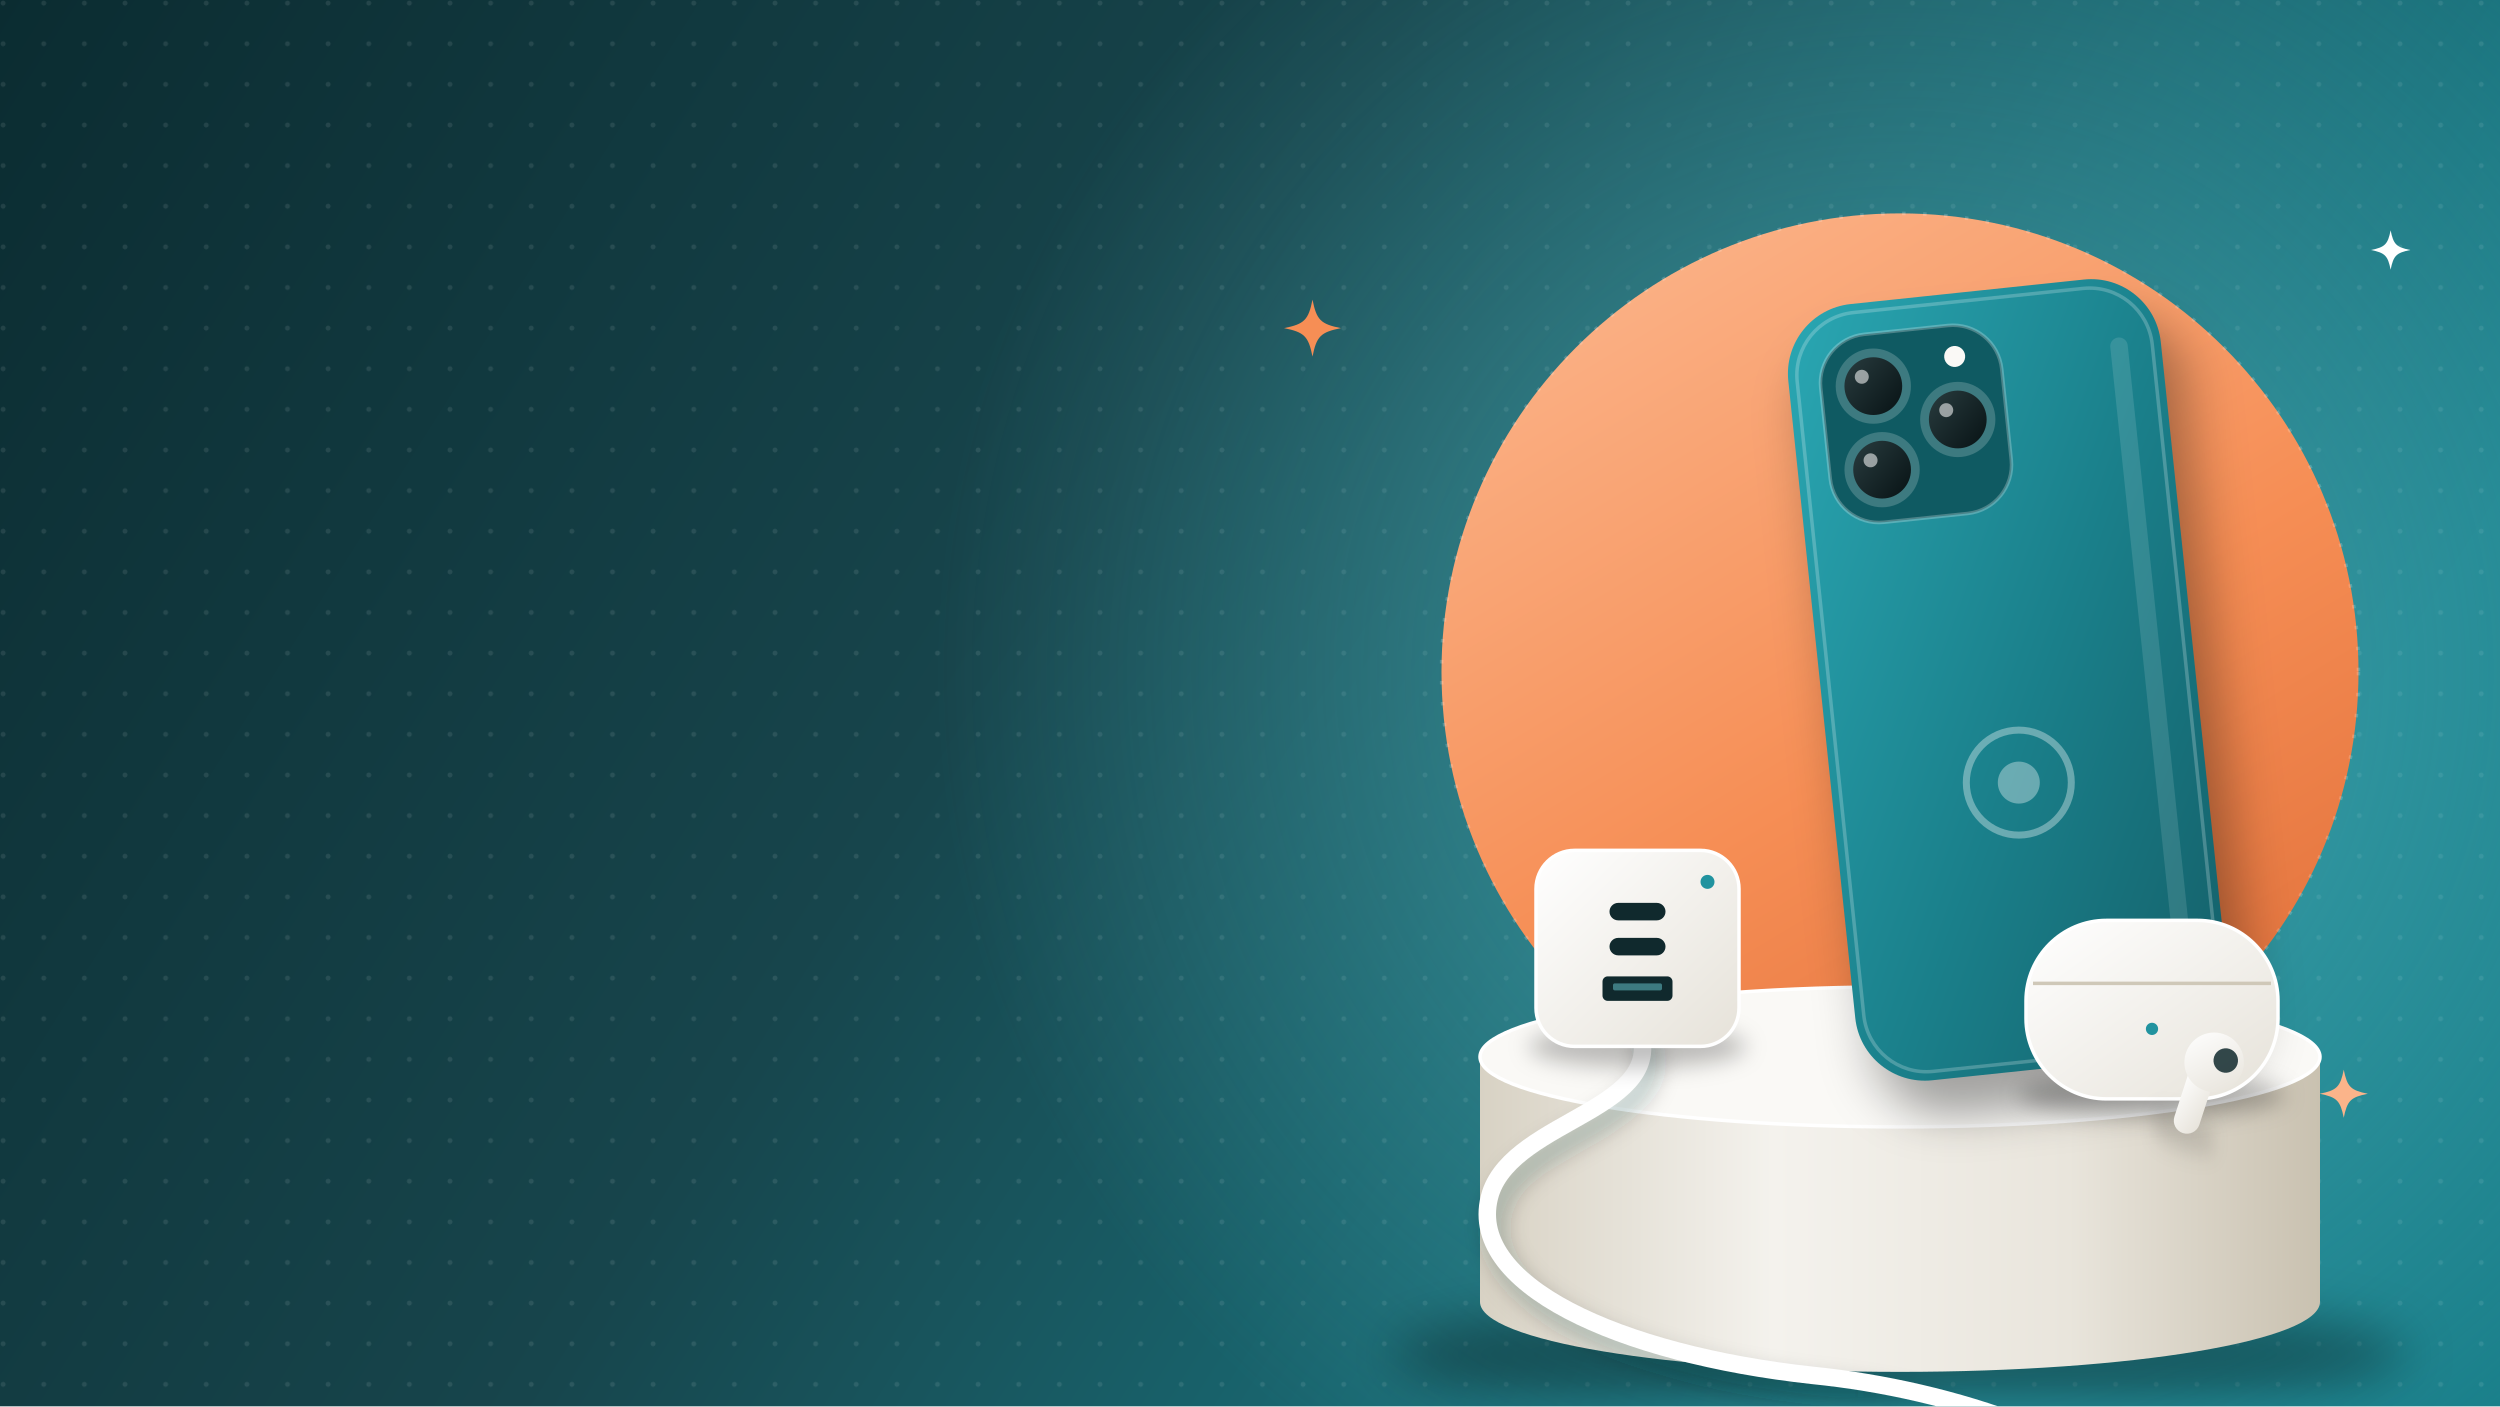
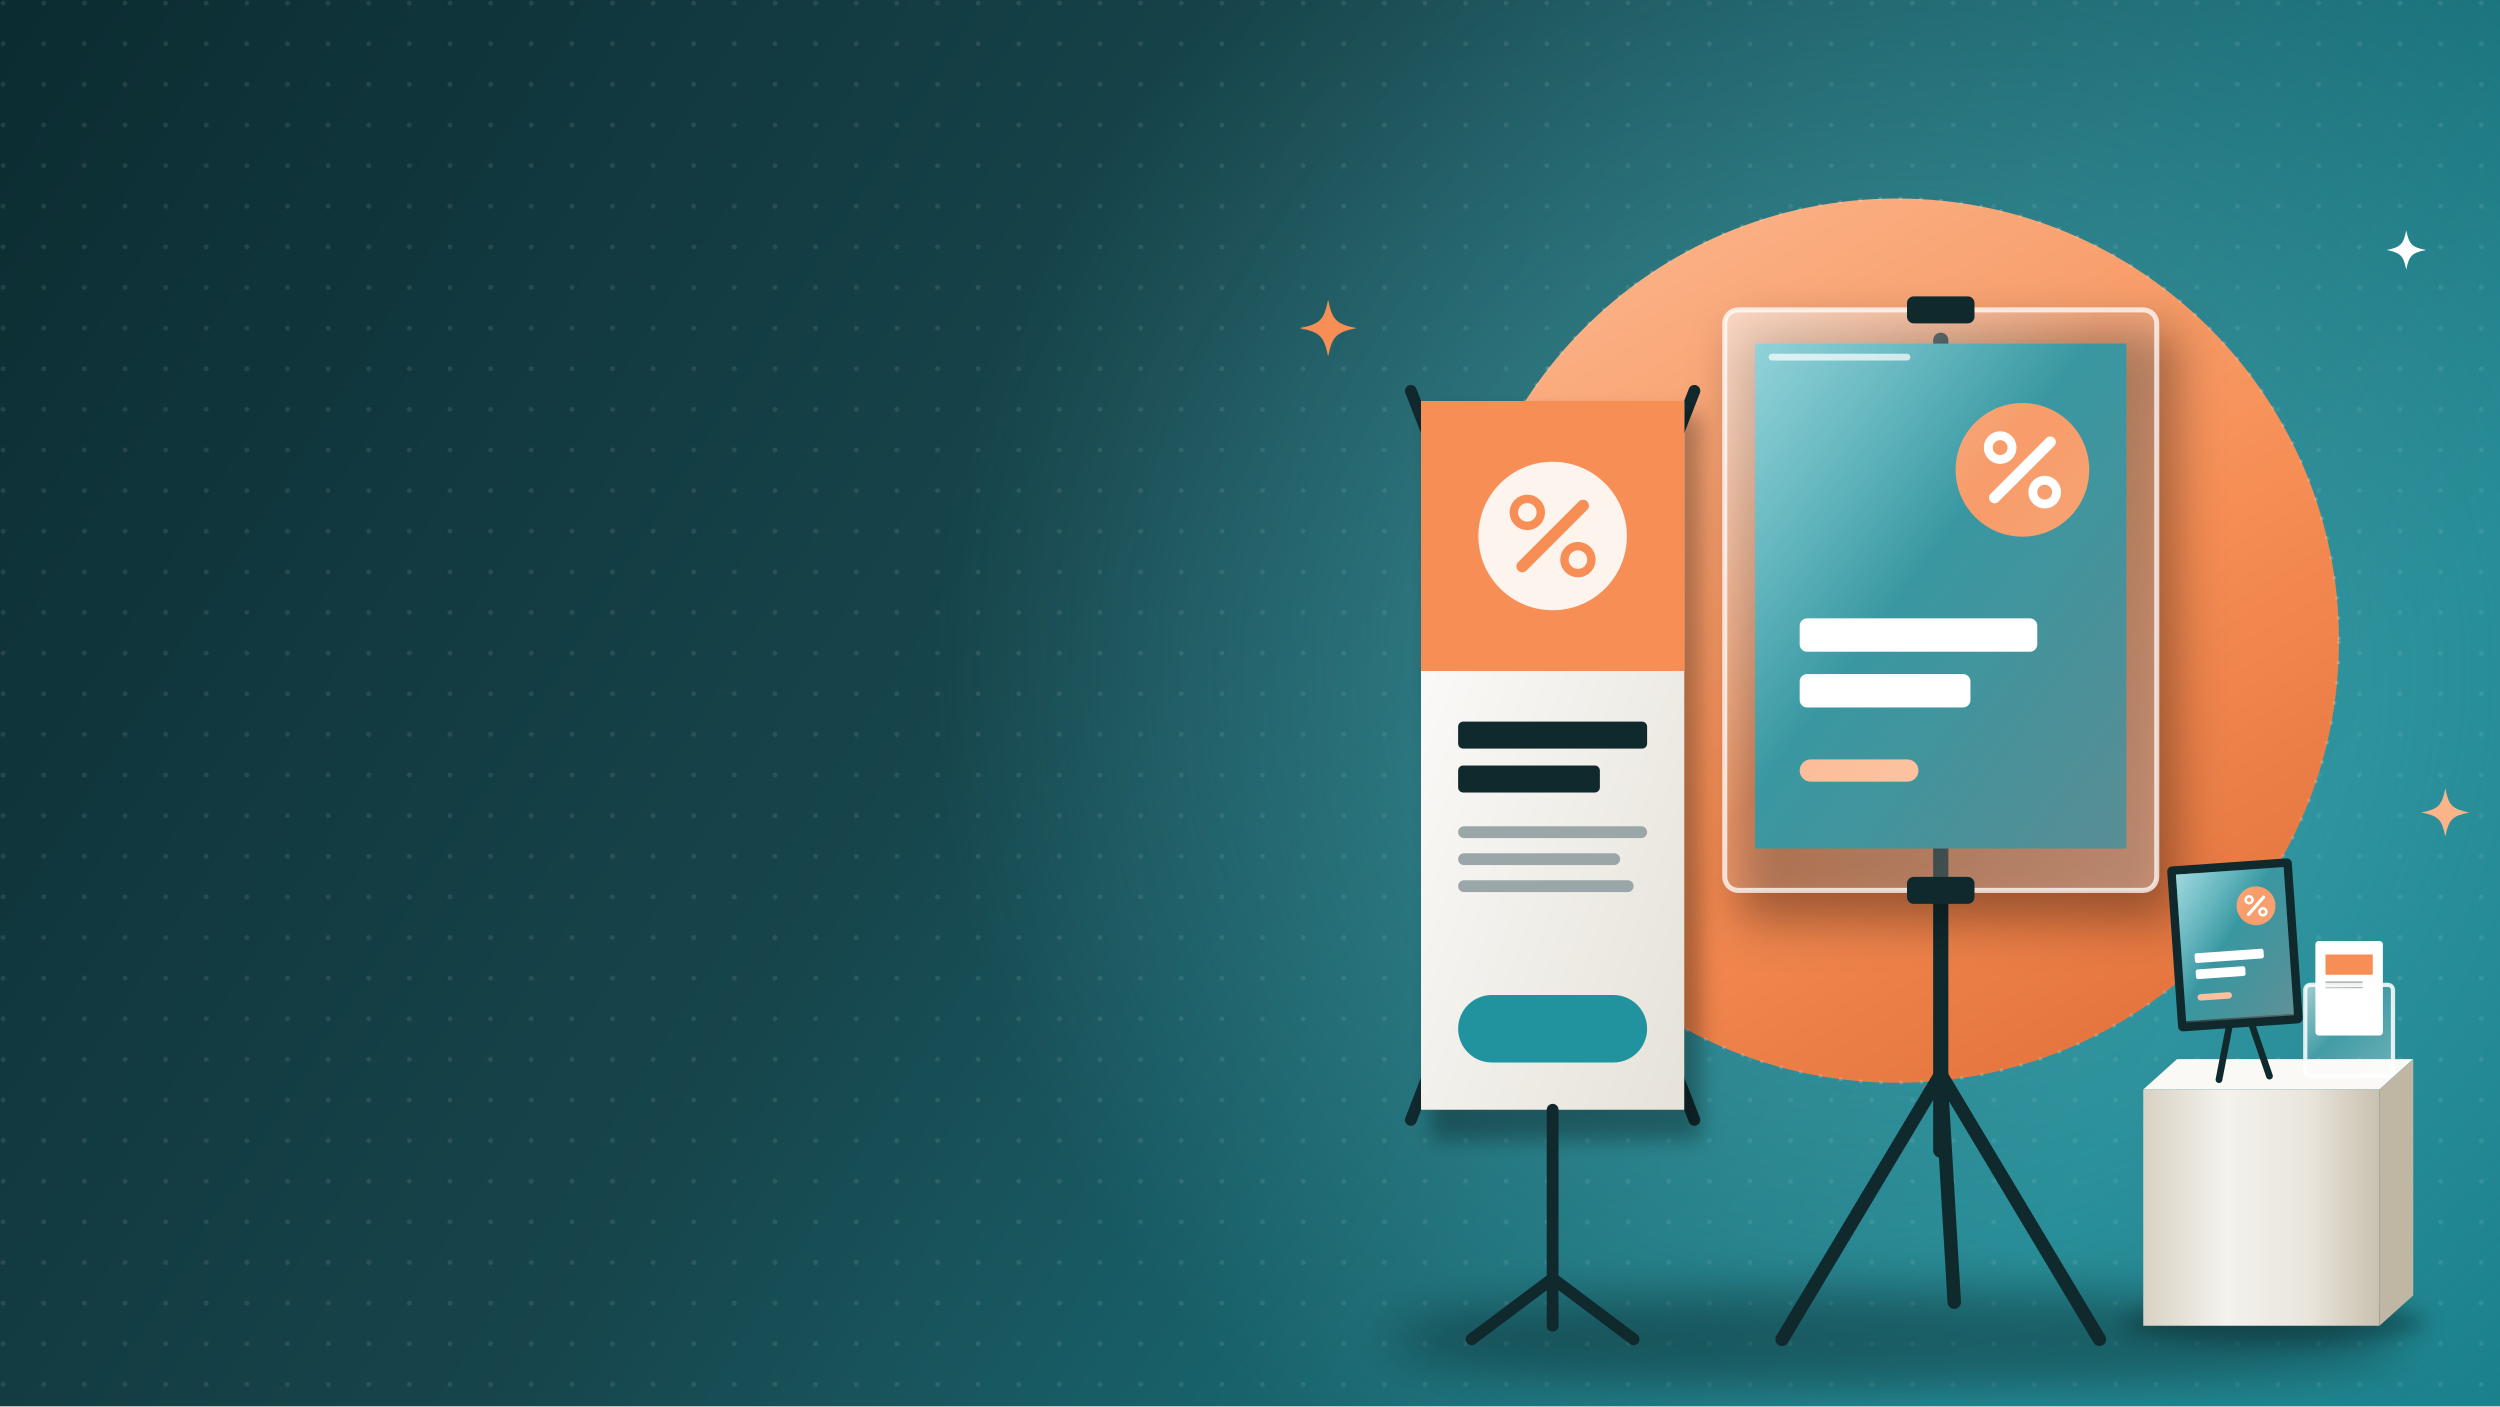
<svg xmlns="http://www.w3.org/2000/svg" viewBox="0 0 1600 900" width="1600" height="900" preserveAspectRatio="xMidYMid slice">
  <defs>
    <linearGradient id="bg" x1="0" y1="0" x2="1" y2="0.35">
      <stop offset="0" stop-color="#0b2c31" />
      <stop offset="0.5" stop-color="#17454c" />
      <stop offset="1" stop-color="#1a7f8a" />
    </linearGradient>
    <radialGradient id="glow" cx="0.5" cy="0.5" r="0.5">
      <stop offset="0" stop-color="#5fc3cc" stop-opacity="0.55" />
      <stop offset="1" stop-color="#5fc3cc" stop-opacity="0" />
    </radialGradient>
    <linearGradient id="sun" x1="0.2" y1="0" x2="0.8" y2="1">
      <stop offset="0" stop-color="#fbb48a" />
      <stop offset="0.55" stop-color="#f68e55" />
      <stop offset="1" stop-color="#e2713b" />
    </linearGradient>
    <linearGradient id="ped" x1="0" y1="0" x2="1" y2="0">
      <stop offset="0" stop-color="#d8d2c4" />
      <stop offset="0.35" stop-color="#f4f2ed" />
      <stop offset="0.7" stop-color="#e9e5dc" />
      <stop offset="1" stop-color="#c9c1b0" />
    </linearGradient>
-     <linearGradient id="case" x1="0" y1="0" x2="1" y2="1">
+     <linearGradient id="poster" x1="0" y1="0" x2="1" y2="1">
      <stop offset="0" stop-color="#2aa7b3" />
-       <stop offset="0.55" stop-color="#1a7f8a" />
+       <stop offset="0.6" stop-color="#1a7f8a" />
      <stop offset="1" stop-color="#145f68" />
    </linearGradient>
    <linearGradient id="white" x1="0" y1="0" x2="1" y2="1">
      <stop offset="0" stop-color="#ffffff" />
      <stop offset="1" stop-color="#e6e2d9" />
    </linearGradient>
-     <linearGradient id="lens" x1="0" y1="0" x2="1" y2="1">
-       <stop offset="0" stop-color="#2b3f42" />
-       <stop offset="1" stop-color="#050f11" />
+     <linearGradient id="glass" x1="0" y1="0" x2="1" y2="1">
+       <stop offset="0" stop-color="#ffffff" stop-opacity="0.55" />
+       <stop offset="0.45" stop-color="#ffffff" stop-opacity="0.12" />
+       <stop offset="1" stop-color="#ffffff" stop-opacity="0.32" />
    </linearGradient>
    <filter id="soft" x="-50%" y="-50%" width="200%" height="200%">
      <feGaussianBlur stdDeviation="14" />
    </filter>
    <filter id="softer" x="-50%" y="-50%" width="200%" height="200%">
      <feGaussianBlur stdDeviation="6" />
    </filter>
    <pattern id="dots" width="26" height="26" patternUnits="userSpaceOnUse">
      <circle cx="2" cy="2" r="1.6" fill="#ffffff" fill-opacity="0.09" />
    </pattern>
    <g id="spark">
      <path d="M0 -14 C2 -4 4 -2 14 0 C4 2 2 4 0 14 C-2 4 -4 2 -14 0 C-4 -2 -2 -4 0 -14Z" />
    </g>
+     <g id="artwork">
+       <rect width="100" height="136" fill="url(#poster)" />
+       <circle cx="72" cy="34" r="18" fill="#f68e55" />
+       <path d="M64.5 41.5 L79.5 26.5" stroke="#ffffff" stroke-width="3" stroke-linecap="round" />
+       <circle cx="66" cy="28" r="3.2" fill="none" stroke="#ffffff" stroke-width="2.4" />
+       <circle cx="78" cy="40" r="3.2" fill="none" stroke="#ffffff" stroke-width="2.4" />
+       <rect x="12" y="74" width="64" height="9" rx="2" fill="#ffffff" />
+       <rect x="12" y="89" width="46" height="9" rx="2" fill="#ffffff" />
+       <rect x="12" y="112" width="32" height="6" rx="3" fill="#fbb48a" />
+     </g>
    <g id="scene">
      <circle cx="300" cy="250" r="262" fill="url(#sun)" />
      <circle cx="300" cy="250" r="262" fill="none" stroke="#ffffff" stroke-opacity="0.18" stroke-width="2" stroke-dasharray="2 10" />
-       <ellipse cx="300" cy="640" rx="290" ry="34" fill="#000" opacity="0.32" filter="url(#soft)" />
-       <path d="M60 470 V610 A240 40 0 0 0 540 610 V470Z" fill="url(#ped)" />
-       <ellipse cx="300" cy="470" rx="240" ry="40" fill="#faf9f6" />
-       <ellipse cx="300" cy="470" rx="240" ry="40" fill="none" stroke="#ffffff" stroke-width="2" />
-       <path d="M150 452 C170 500, 80 505, 66 548 C50 600, 140 640, 250 652 C330 660, 420 690, 470 742" fill="none" stroke="#0b2c31" stroke-opacity="0.25" stroke-width="12" stroke-linecap="round" transform="translate(4 8)" filter="url(#softer)" />
-       <path d="M150 452 C170 500, 80 505, 66 548 C50 600, 140 640, 250 652 C330 660, 420 690, 470 742" fill="none" stroke="#ffffff" stroke-width="10" stroke-linecap="round" />
-       <g transform="translate(92 352)">
-         <ellipse cx="58" cy="112" rx="62" ry="12" fill="#000" opacity="0.25" filter="url(#softer)" />
-         <rect x="0" y="0" width="116" height="112" rx="22" fill="url(#white)" />
-         <rect x="0" y="0" width="116" height="112" rx="22" fill="none" stroke="#ffffff" stroke-width="2" />
-         <rect x="42" y="30" width="32" height="10" rx="5" fill="#10292d" />
-         <rect x="42" y="50" width="32" height="10" rx="5" fill="#10292d" />
-         <rect x="38" y="72" width="40" height="14" rx="3" fill="#10292d" />
-         <rect x="44" y="76" width="28" height="4" rx="1" fill="#3d7a80" />
-         <circle cx="98" cy="18" r="4" fill="#21939f" />
+       <ellipse cx="300" cy="664" rx="300" ry="30" fill="#000" opacity="0.32" filter="url(#soft)" />
+       <g transform="translate(18 108)">
+         <path d="M-6 -6 L162 426 M162 -6 L-6 426" stroke="#10292d" stroke-width="7" stroke-linecap="round" />
+         <rect x="6" y="8" width="160" height="430" fill="#000" opacity="0.3" filter="url(#softer)" />
+         <rect x="0" y="0" width="156" height="420" fill="url(#white)" />
+         <rect x="0" y="0" width="156" height="160" fill="#f68e55" />
+         <circle cx="78" cy="80" r="44" fill="#ffffff" fill-opacity="0.9" />
+         <path d="M60 98 L96 62" stroke="#f68e55" stroke-width="7" stroke-linecap="round" />
+         <circle cx="63" cy="66" r="8" fill="none" stroke="#f68e55" stroke-width="5" />
+         <circle cx="93" cy="94" r="8" fill="none" stroke="#f68e55" stroke-width="5" />
+         <rect x="22" y="190" width="112" height="16" rx="3" fill="#10292d" />
+         <rect x="22" y="216" width="84" height="16" rx="3" fill="#10292d" />
+         <rect x="22" y="252" width="112" height="7" rx="3.5" fill="#9aa6a7" />
+         <rect x="22" y="268" width="96" height="7" rx="3.5" fill="#9aa6a7" />
+         <rect x="22" y="284" width="104" height="7" rx="3.5" fill="#9aa6a7" />
+         <rect x="22" y="352" width="112" height="40" rx="20" fill="#21939f" />
+         <path d="M78 420 V548 M78 520 L30 556 M78 520 L126 556" stroke="#10292d" stroke-width="7" stroke-linecap="round" />
      </g>
-       <g transform="translate(232 44) rotate(-6)">
-         <rect x="10" y="22" width="214" height="446" rx="40" fill="#000" opacity="0.35" filter="url(#soft)" />
-         <rect x="0" y="0" width="214" height="446" rx="40" fill="url(#case)" />
-         <rect x="5" y="5" width="204" height="436" rx="36" fill="none" stroke="#ffffff" stroke-opacity="0.22" stroke-width="2" />
-         <rect x="18" y="18" width="104" height="108" rx="28" fill="#0f5a62" />
-         <rect x="18" y="18" width="104" height="108" rx="28" fill="none" stroke="#ffffff" stroke-opacity="0.25" stroke-width="2" />
-         <g fill="url(#lens)" stroke="#3d7a80" stroke-width="5">
-           <circle cx="48" cy="48" r="19" />
-           <circle cx="48" cy="96" r="19" />
-           <circle cx="94" cy="72" r="19" />
+       <g transform="translate(196 52)">
+         <path d="M130 20 V500" stroke="#10292d" stroke-width="9" stroke-linecap="round" />
+         <path d="M130 455 L36 612 M130 455 L224 612 M130 455 L138 590" stroke="#10292d" stroke-width="8" stroke-linecap="round" />
+         <rect x="10" y="14" width="260" height="350" rx="8" fill="#000" opacity="0.35" filter="url(#soft)" />
+         <use href="#artwork" transform="translate(20 22) scale(2.2)" />
+         <rect x="2" y="2" width="256" height="344" rx="8" fill="url(#glass)" stroke="#ffffff" stroke-opacity="0.75" stroke-width="3" />
+         <path d="M30 30 L110 30" stroke="#ffffff" stroke-opacity="0.7" stroke-width="4" stroke-linecap="round" />
+         <rect x="110" y="-6" width="40" height="16" rx="4" fill="#10292d" />
+         <rect x="110" y="338" width="40" height="16" rx="4" fill="#10292d" />
+       </g>
+       <g transform="translate(446 476)">
+         <ellipse cx="78" cy="178" rx="90" ry="12" fill="#000" opacity="0.3" filter="url(#softer)" />
+         <path d="M0 40 L20 22 H160 L140 40Z" fill="#faf9f6" />
+         <rect x="0" y="40" width="140" height="140" fill="url(#ped)" />
+         <path d="M140 40 L160 22 V162 L140 180Z" fill="#bfb6a3" />
+         <g transform="translate(14 -92) rotate(-4)">
+           <rect x="0" y="0" width="74" height="98" rx="3" fill="#10292d" />
+           <use href="#artwork" transform="translate(5 5) scale(0.64)" />
+           <rect x="5" y="5" width="64" height="88" fill="url(#glass)" />
+           <path d="M30 98 L22 128 M44 98 L52 128" stroke="#10292d" stroke-width="4" stroke-linecap="round" />
        </g>
-         <g fill="#ffffff" fill-opacity="0.55">
-           <circle cx="42" cy="42" r="4" />
-           <circle cx="42" cy="90" r="4" />
-           <circle cx="88" cy="66" r="4" />
+         <g transform="translate(96 -34)">
+           <rect x="6" y="-14" width="40" height="56" rx="2" fill="#ffffff" />
+           <rect x="12" y="-6" width="28" height="12" fill="#f68e55" />
+           <rect x="12" y="10" width="22" height="4" fill="#9aa6a7" />
+           <rect x="0" y="12" width="52" height="54" rx="3" fill="url(#glass)" stroke="#ffffff" stroke-opacity="0.85" stroke-width="2.5" />
        </g>
-         <circle cx="96" cy="36" r="6" fill="#faf9f6" />
-         <circle cx="107" cy="282" r="30" fill="none" stroke="#ffffff" stroke-opacity="0.35" stroke-width="4" />
-         <circle cx="107" cy="282" r="12" fill="#ffffff" fill-opacity="0.35" />
-         <path d="M190 40 V400" stroke="#ffffff" stroke-opacity="0.12" stroke-width="10" stroke-linecap="round" />
-       </g>
-       <g transform="translate(372 392)">
-         <ellipse cx="72" cy="100" rx="76" ry="12" fill="#000" opacity="0.25" filter="url(#softer)" />
-         <rect x="0" y="0" width="144" height="102" rx="46" fill="url(#white)" />
-         <rect x="0" y="0" width="144" height="102" rx="46" fill="none" stroke="#ffffff" stroke-width="2" />
-         <path d="M4 36 H140" stroke="#cfc8b8" stroke-width="2" />
-         <circle cx="72" cy="62" r="3.5" fill="#21939f" />
-       </g>
-       <g transform="translate(470 470) rotate(18)">
-         <ellipse cx="6" cy="44" rx="20" ry="6" fill="#000" opacity="0.2" filter="url(#softer)" />
-         <rect x="-2" y="2" width="15" height="42" rx="7.5" fill="url(#white)" />
-         <circle cx="10" cy="0" r="17" fill="url(#white)" />
-         <circle cx="16" cy="-3" r="7" fill="#10292d" opacity="0.85" />
      </g>
    </g>
  </defs>
  <rect width="1600" height="900" fill="url(#bg)" />
  <rect width="1600" height="900" fill="url(#dots)" />
  <circle cx="1215" cy="430" r="620" fill="url(#glow)" />
-   <use href="#scene" transform="translate(880 150) scale(1.12)" />
-   <use href="#spark" transform="translate(840 210) scale(1.3)" fill="#f68e55" />
-   <use href="#spark" transform="translate(1530 160) scale(0.9)" fill="#ffffff" />
-   <use href="#spark" transform="translate(1500 700) scale(1.1)" fill="#fbb48a" />
+   <use href="#scene" transform="translate(890 140) scale(1.08)" />
+   <use href="#spark" transform="translate(850 210) scale(1.3)" fill="#f68e55" />
+   <use href="#spark" transform="translate(1540 160) scale(0.9)" fill="#ffffff" />
+   <use href="#spark" transform="translate(1565 520) scale(1.1)" fill="#fbb48a" />
</svg>
